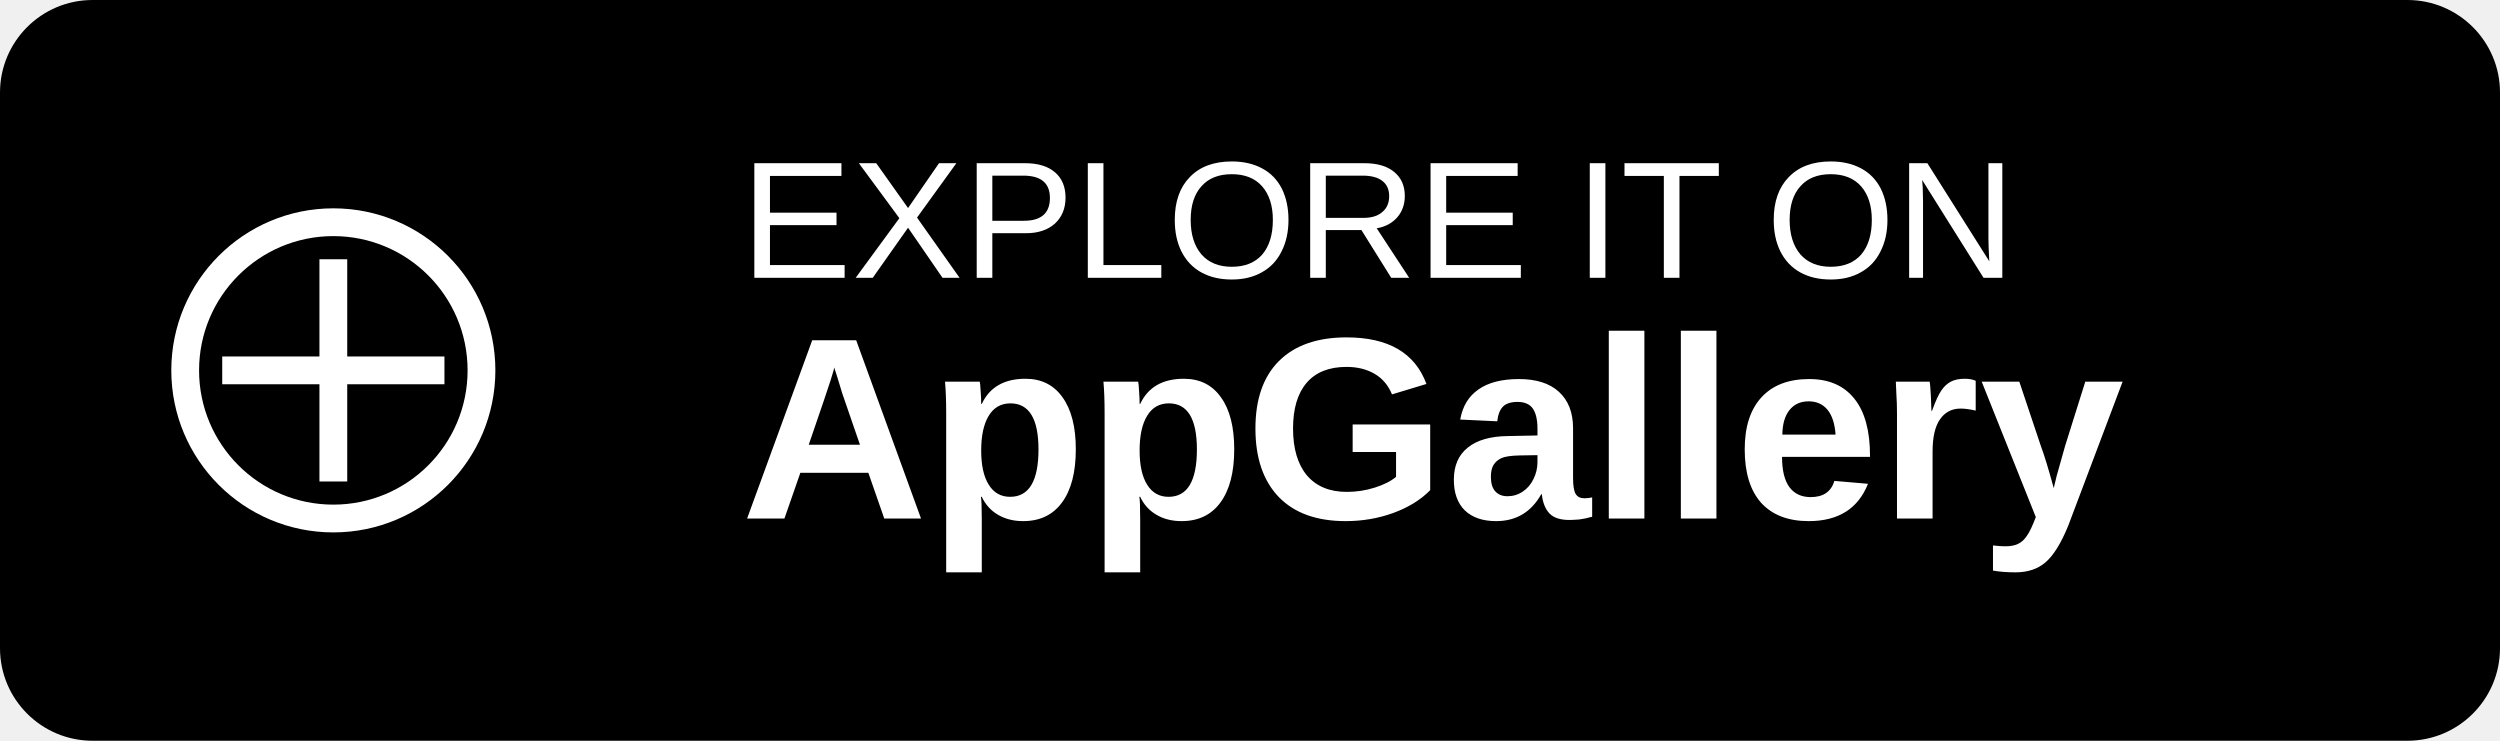
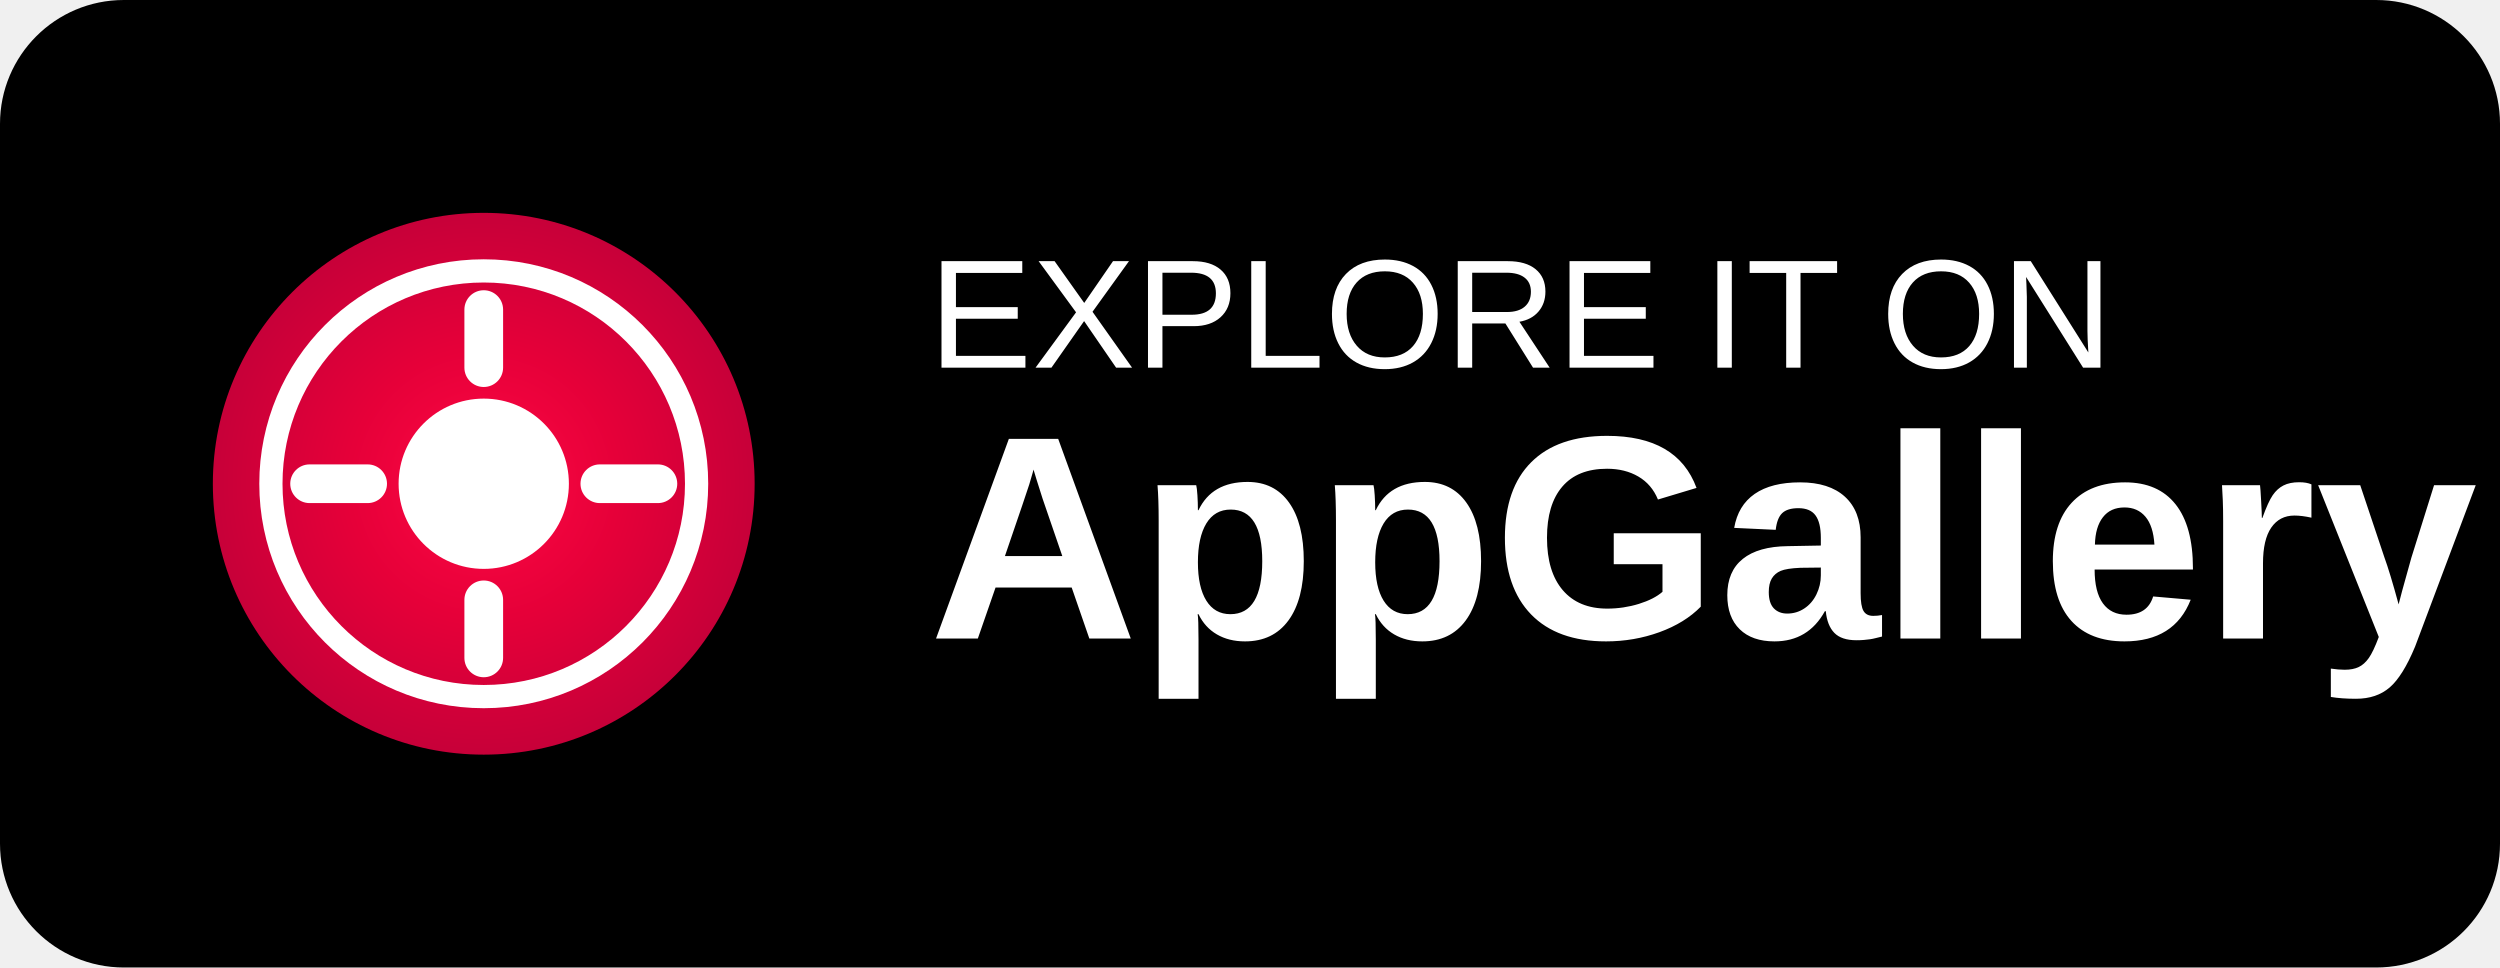
- <svg xmlns="http://www.w3.org/2000/svg" width="135" height="40" viewBox="0 0 135 40">
-   <rect width="135" height="40" rx="5" fill="#000" />
-   <text x="40" y="15" font-family="Arial" font-size="9" fill="#fff">EXPLORE IT ON</text>
-   <text x="40" y="28" font-family="Arial" font-size="14" font-weight="bold" fill="#fff">AppGallery</text>
-   <circle cx="18" cy="20" r="8" fill="none" stroke="#fff" stroke-width="1.5" />
-   <path d="M18 14v12M12 20h12" stroke="#fff" stroke-width="1.5" />
+ <svg xmlns="http://www.w3.org/2000/svg" viewBox="0 0 646 250">
+   <defs>
+     <radialGradient id="huawei" cx="50%" cy="50%" r="50%">
+       <stop offset="0%" stop-color="#FF0844" />
+       <stop offset="50%" stop-color="#E60039" />
+       <stop offset="100%" stop-color="#C70039" />
+     </radialGradient>
+   </defs>
+   <rect width="646" height="250" rx="32" fill="#000" />
+   <g transform="translate(50, 50)">
+     <circle cx="75" cy="75" r="70" fill="url(#huawei)" />
+     <circle cx="75" cy="75" r="55" fill="none" stroke="#fff" stroke-width="6" />
+     <circle cx="75" cy="75" r="22" fill="#fff" />
+     <rect x="70" y="25" width="10" height="25" rx="5" fill="#fff" />
+     <rect x="70" y="100" width="10" height="25" rx="5" fill="#fff" />
+     <rect x="25" y="70" width="25" height="10" ry="5" fill="#fff" />
+     <rect x="100" y="70" width="25" height="10" ry="5" fill="#fff" />
+   </g>
+   <text x="240" y="95" fill="#fff" font-family="Arial, sans-serif" font-size="40" font-weight="400">EXPLORE IT ON</text>
+   <text x="240" y="165" fill="#fff" font-family="Arial, sans-serif" font-size="75" font-weight="700">AppGallery</text>
</svg>
